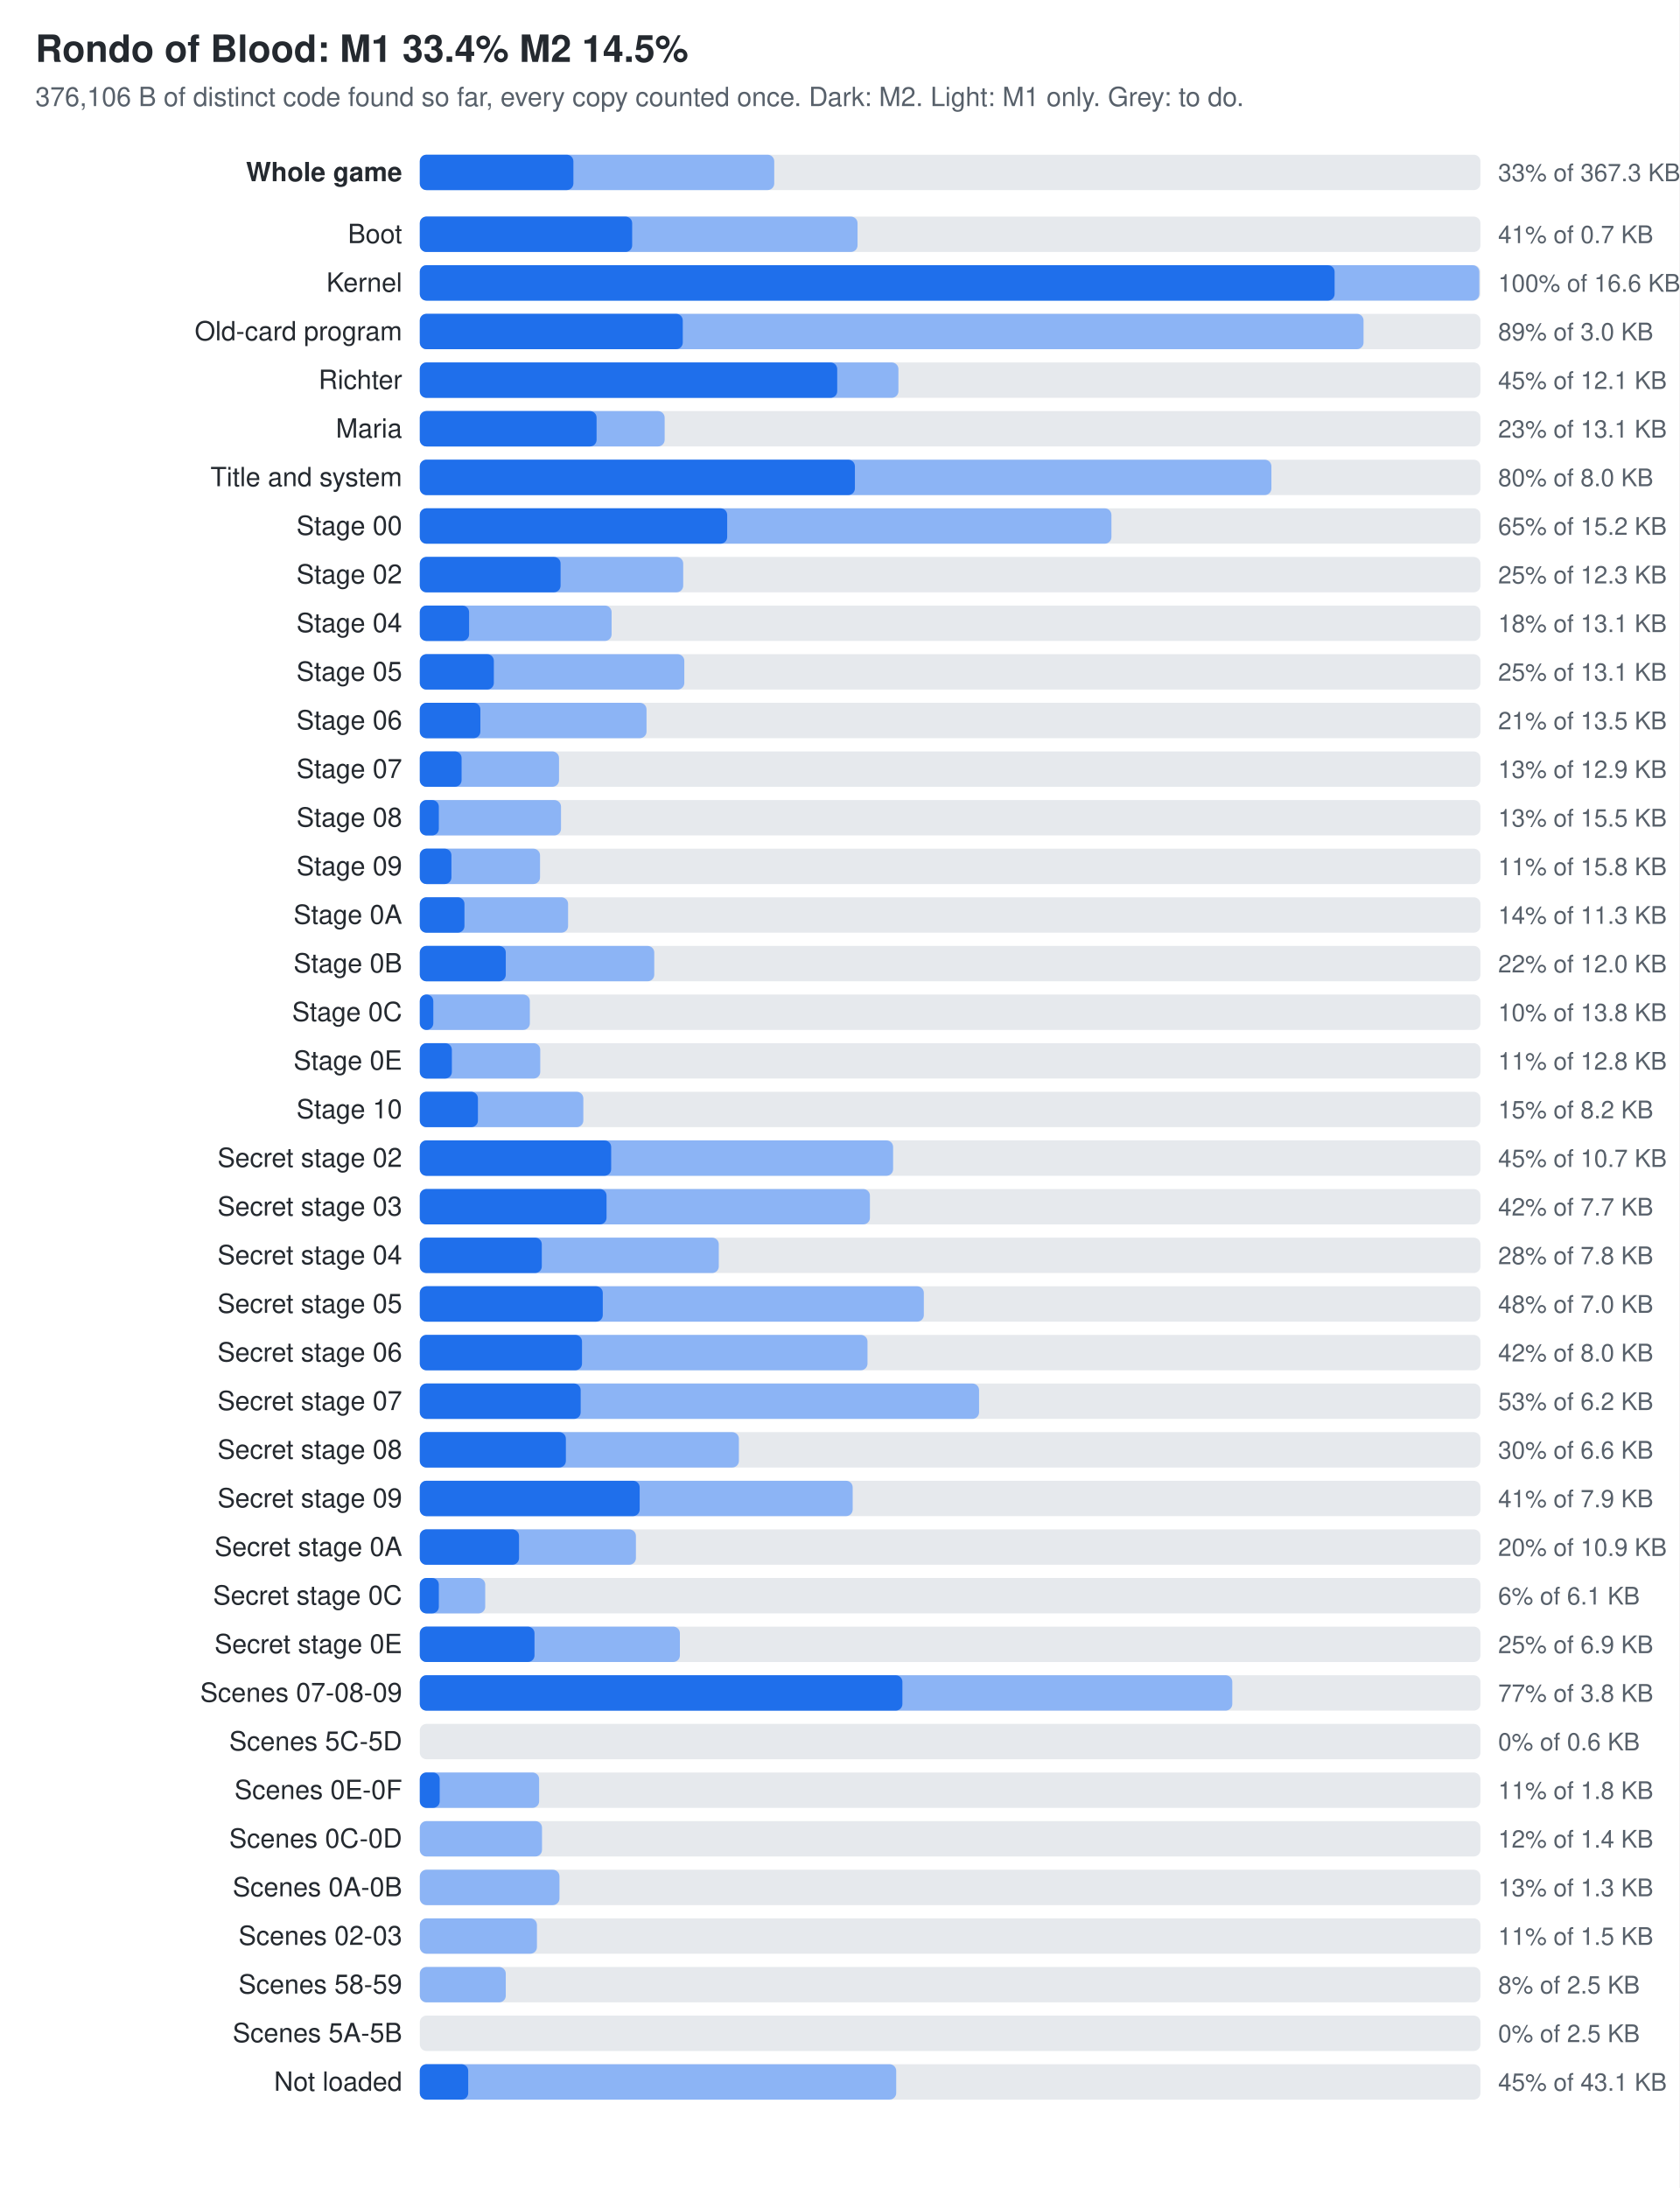
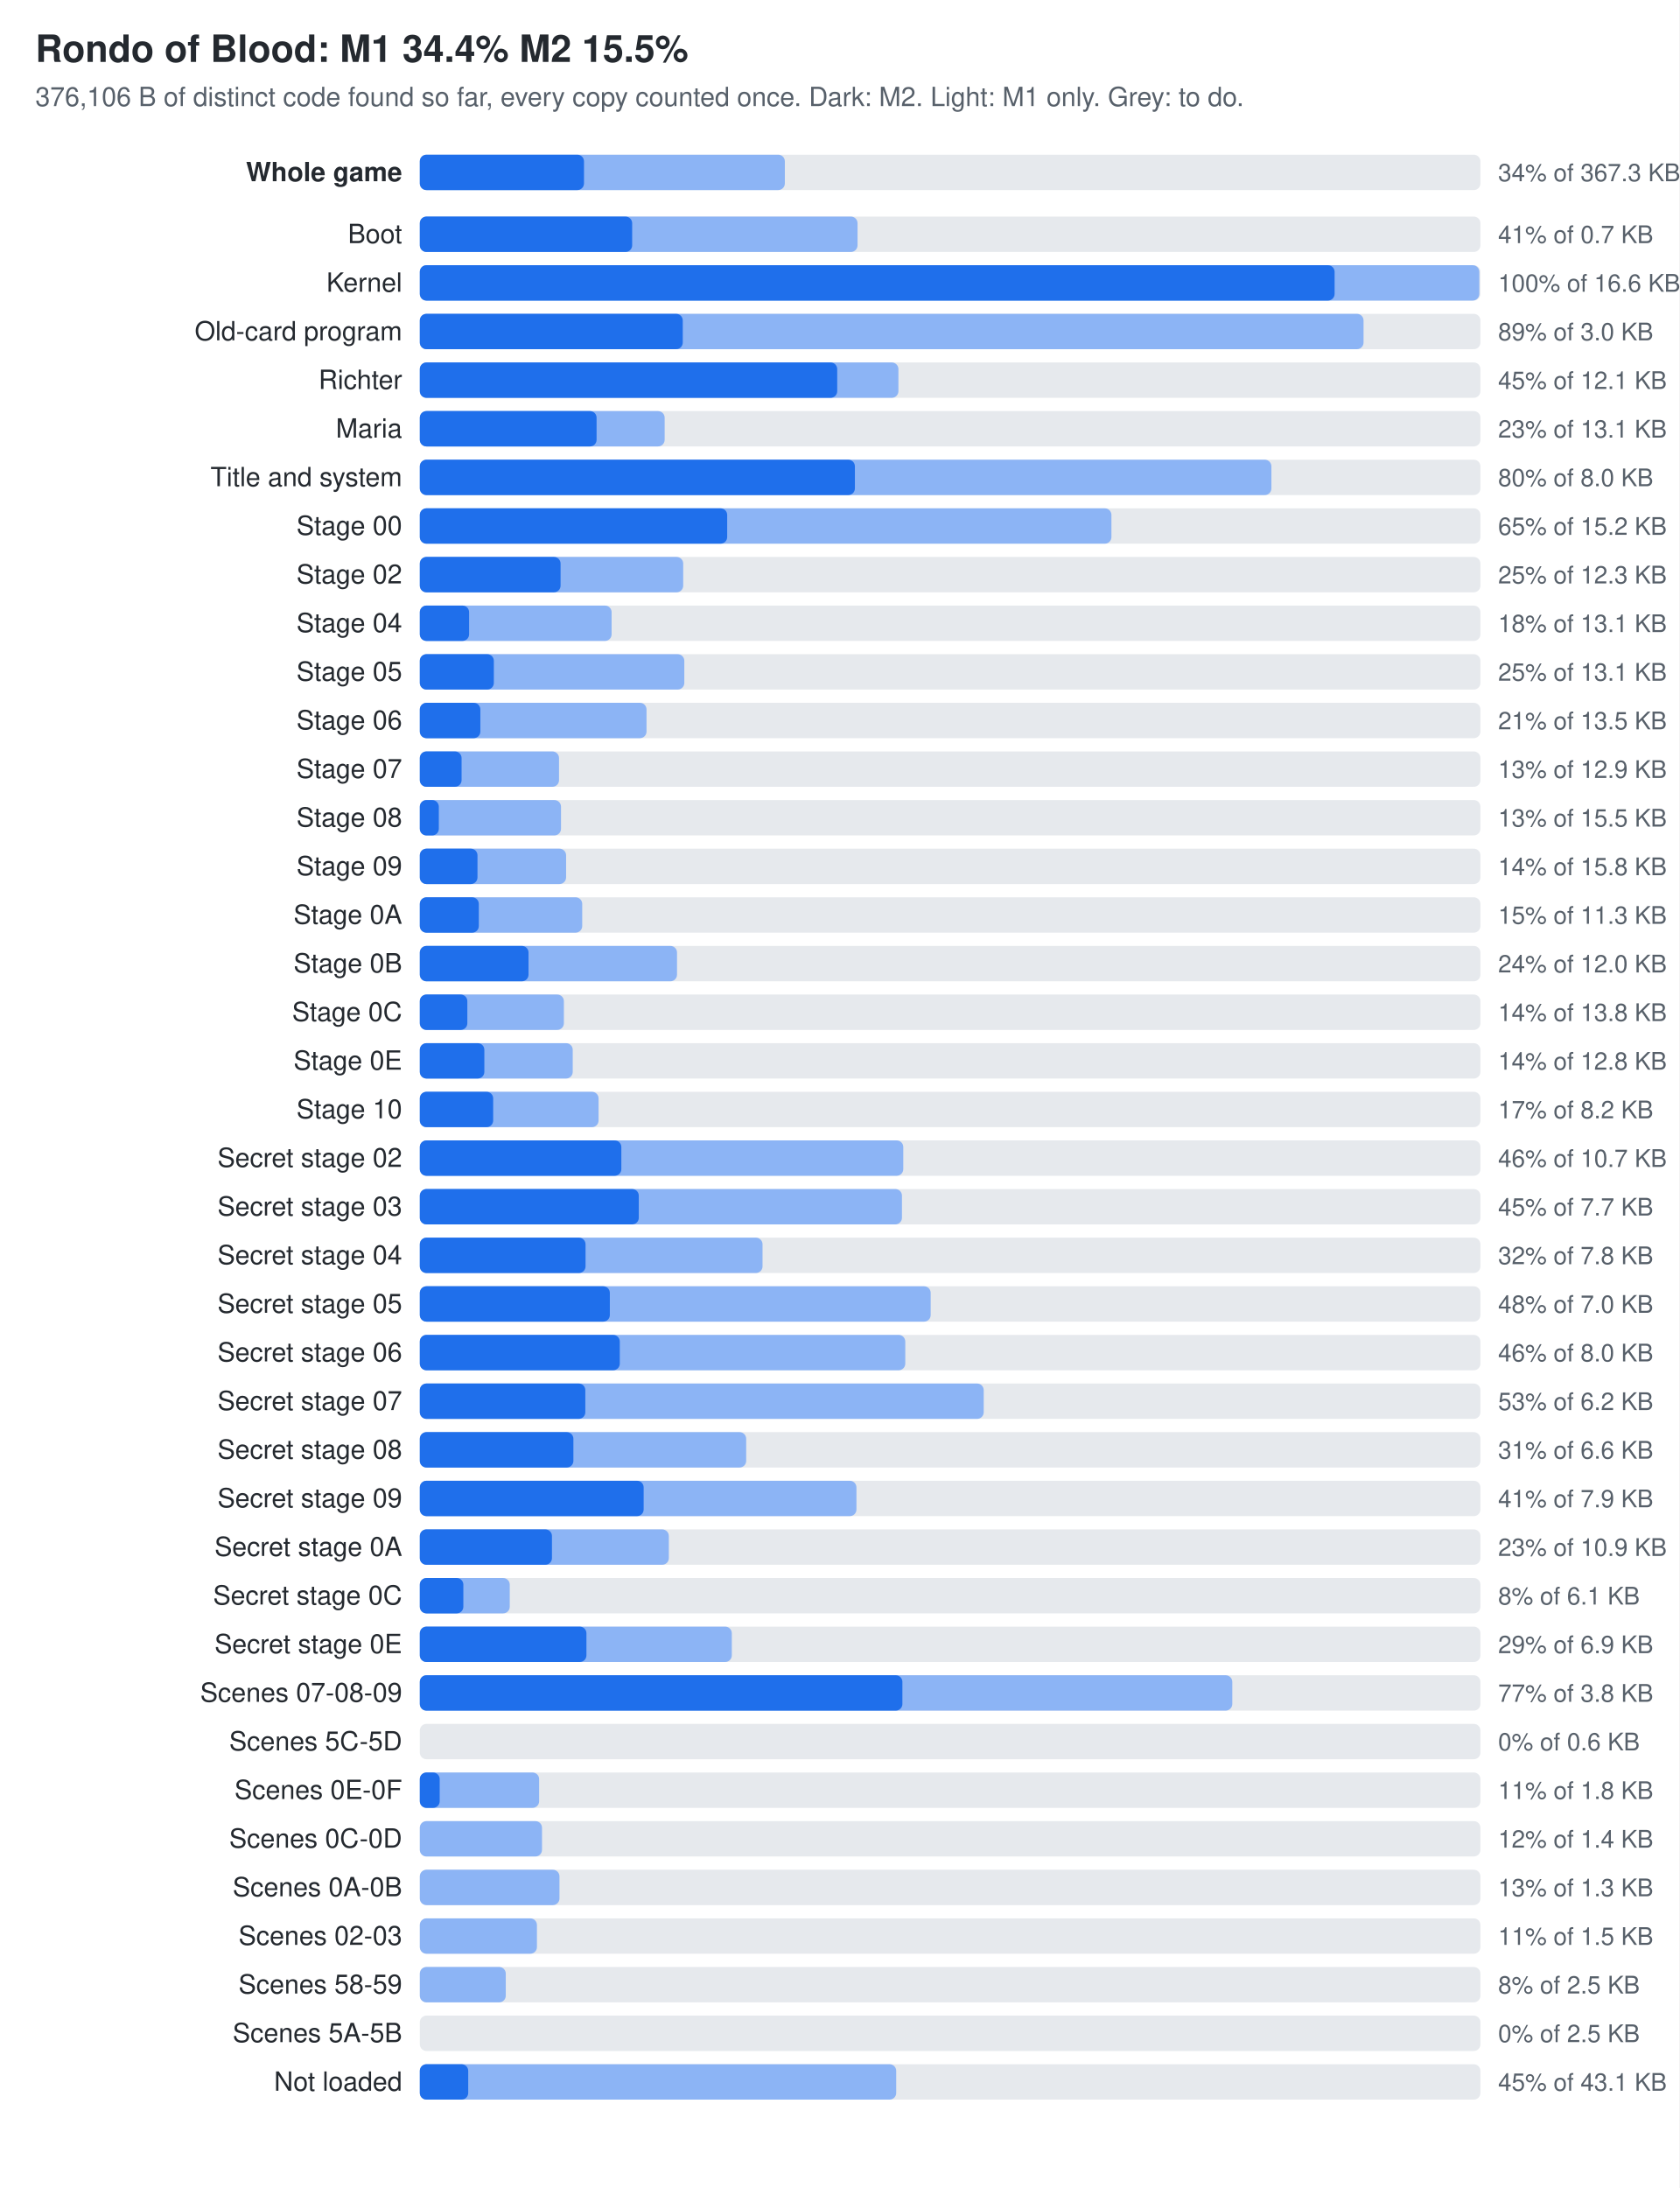
<svg xmlns="http://www.w3.org/2000/svg" width="760" height="990" viewBox="0 0 760 990" font-family="-apple-system,Segoe UI,Helvetica,Arial,sans-serif">
  <rect width="760" height="990" fill="#ffffff" />
-   <text x="16" y="28" font-size="17" font-weight="600" fill="#24292f">Rondo of Blood: M1 33.4%  M2 14.5%</text>
+   <text x="16" y="28" font-size="17" font-weight="600" fill="#24292f">Rondo of Blood: M1 34.4%  M2 15.5%</text>
  <text x="16" y="48" font-size="12" fill="#57606a">376,106 B of distinct code found so far, every copy counted once. Dark: M2. Light: M1 only. Grey: to do.</text>
  <text x="182" y="82" font-size="12" text-anchor="end" fill="#24292f" font-weight="600">Whole game</text>
  <rect x="190" y="70" width="480" height="16" rx="3" fill="#e6e9ed" />
-   <rect x="190" y="70" width="160.4" height="16" rx="3" fill="#8cb4f5" />
-   <rect x="190" y="70" width="69.5" height="16" rx="3" fill="#1f6feb" />
-   <text x="678" y="82" font-size="11" fill="#57606a">33% of 367.3 KB</text>
+   <rect x="190" y="70" width="165.2" height="16" rx="3" fill="#8cb4f5" />
+   <rect x="190" y="70" width="74.3" height="16" rx="3" fill="#1f6feb" />
+   <text x="678" y="82" font-size="11" fill="#57606a">34% of 367.3 KB</text>
  <text x="182" y="110" font-size="12" text-anchor="end" fill="#24292f">Boot</text>
  <rect x="190" y="98" width="480" height="16" rx="3" fill="#e6e9ed" />
  <rect x="190" y="98" width="198.1" height="16" rx="3" fill="#8cb4f5" />
  <rect x="190" y="98" width="96.1" height="16" rx="3" fill="#1f6feb" />
  <text x="678" y="110" font-size="11" fill="#57606a">41% of 0.7 KB</text>
  <text x="182" y="132" font-size="12" text-anchor="end" fill="#24292f">Kernel</text>
  <rect x="190" y="120" width="480" height="16" rx="3" fill="#e6e9ed" />
  <rect x="190" y="120" width="479.5" height="16" rx="3" fill="#8cb4f5" />
  <rect x="190" y="120" width="414.0" height="16" rx="3" fill="#1f6feb" />
  <text x="678" y="132" font-size="11" fill="#57606a">100% of 16.6 KB</text>
  <text x="182" y="154" font-size="12" text-anchor="end" fill="#24292f">Old-card program</text>
  <rect x="190" y="142" width="480" height="16" rx="3" fill="#e6e9ed" />
  <rect x="190" y="142" width="427.1" height="16" rx="3" fill="#8cb4f5" />
  <rect x="190" y="142" width="119.0" height="16" rx="3" fill="#1f6feb" />
  <text x="678" y="154" font-size="11" fill="#57606a">89% of 3.0 KB</text>
  <text x="182" y="176" font-size="12" text-anchor="end" fill="#24292f">Richter</text>
  <rect x="190" y="164" width="480" height="16" rx="3" fill="#e6e9ed" />
  <rect x="190" y="164" width="216.6" height="16" rx="3" fill="#8cb4f5" />
  <rect x="190" y="164" width="188.9" height="16" rx="3" fill="#1f6feb" />
  <text x="678" y="176" font-size="11" fill="#57606a">45% of 12.1 KB</text>
  <text x="182" y="198" font-size="12" text-anchor="end" fill="#24292f">Maria</text>
  <rect x="190" y="186" width="480" height="16" rx="3" fill="#e6e9ed" />
  <rect x="190" y="186" width="110.8" height="16" rx="3" fill="#8cb4f5" />
  <rect x="190" y="186" width="80.0" height="16" rx="3" fill="#1f6feb" />
  <text x="678" y="198" font-size="11" fill="#57606a">23% of 13.1 KB</text>
  <text x="182" y="220" font-size="12" text-anchor="end" fill="#24292f">Title and system</text>
  <rect x="190" y="208" width="480" height="16" rx="3" fill="#e6e9ed" />
  <rect x="190" y="208" width="385.4" height="16" rx="3" fill="#8cb4f5" />
  <rect x="190" y="208" width="196.9" height="16" rx="3" fill="#1f6feb" />
  <text x="678" y="220" font-size="11" fill="#57606a">80% of 8.0 KB</text>
  <text x="182" y="242" font-size="12" text-anchor="end" fill="#24292f">Stage 00</text>
  <rect x="190" y="230" width="480" height="16" rx="3" fill="#e6e9ed" />
  <rect x="190" y="230" width="313.0" height="16" rx="3" fill="#8cb4f5" />
  <rect x="190" y="230" width="139.1" height="16" rx="3" fill="#1f6feb" />
  <text x="678" y="242" font-size="11" fill="#57606a">65% of 15.2 KB</text>
  <text x="182" y="264" font-size="12" text-anchor="end" fill="#24292f">Stage 02</text>
  <rect x="190" y="252" width="480" height="16" rx="3" fill="#e6e9ed" />
  <rect x="190" y="252" width="119.2" height="16" rx="3" fill="#8cb4f5" />
  <rect x="190" y="252" width="63.7" height="16" rx="3" fill="#1f6feb" />
  <text x="678" y="264" font-size="11" fill="#57606a">25% of 12.3 KB</text>
  <text x="182" y="286" font-size="12" text-anchor="end" fill="#24292f">Stage 04</text>
  <rect x="190" y="274" width="480" height="16" rx="3" fill="#e6e9ed" />
  <rect x="190" y="274" width="86.8" height="16" rx="3" fill="#8cb4f5" />
  <rect x="190" y="274" width="22.3" height="16" rx="3" fill="#1f6feb" />
  <text x="678" y="286" font-size="11" fill="#57606a">18% of 13.1 KB</text>
  <text x="182" y="308" font-size="12" text-anchor="end" fill="#24292f">Stage 05</text>
  <rect x="190" y="296" width="480" height="16" rx="3" fill="#e6e9ed" />
  <rect x="190" y="296" width="119.7" height="16" rx="3" fill="#8cb4f5" />
  <rect x="190" y="296" width="33.5" height="16" rx="3" fill="#1f6feb" />
  <text x="678" y="308" font-size="11" fill="#57606a">25% of 13.1 KB</text>
  <text x="182" y="330" font-size="12" text-anchor="end" fill="#24292f">Stage 06</text>
  <rect x="190" y="318" width="480" height="16" rx="3" fill="#e6e9ed" />
  <rect x="190" y="318" width="102.6" height="16" rx="3" fill="#8cb4f5" />
  <rect x="190" y="318" width="27.4" height="16" rx="3" fill="#1f6feb" />
  <text x="678" y="330" font-size="11" fill="#57606a">21% of 13.5 KB</text>
  <text x="182" y="352" font-size="12" text-anchor="end" fill="#24292f">Stage 07</text>
  <rect x="190" y="340" width="480" height="16" rx="3" fill="#e6e9ed" />
  <rect x="190" y="340" width="63.0" height="16" rx="3" fill="#8cb4f5" />
  <rect x="190" y="340" width="18.9" height="16" rx="3" fill="#1f6feb" />
  <text x="678" y="352" font-size="11" fill="#57606a">13% of 12.9 KB</text>
  <text x="182" y="374" font-size="12" text-anchor="end" fill="#24292f">Stage 08</text>
  <rect x="190" y="362" width="480" height="16" rx="3" fill="#e6e9ed" />
  <rect x="190" y="362" width="63.9" height="16" rx="3" fill="#8cb4f5" />
  <rect x="190" y="362" width="8.6" height="16" rx="3" fill="#1f6feb" />
  <text x="678" y="374" font-size="11" fill="#57606a">13% of 15.5 KB</text>
  <text x="182" y="396" font-size="12" text-anchor="end" fill="#24292f">Stage 09</text>
  <rect x="190" y="384" width="480" height="16" rx="3" fill="#e6e9ed" />
-   <rect x="190" y="384" width="54.4" height="16" rx="3" fill="#8cb4f5" />
-   <rect x="190" y="384" width="14.3" height="16" rx="3" fill="#1f6feb" />
-   <text x="678" y="396" font-size="11" fill="#57606a">11% of 15.8 KB</text>
+   <rect x="190" y="384" width="66.2" height="16" rx="3" fill="#8cb4f5" />
+   <rect x="190" y="384" width="26.1" height="16" rx="3" fill="#1f6feb" />
+   <text x="678" y="396" font-size="11" fill="#57606a">14% of 15.8 KB</text>
  <text x="182" y="418" font-size="12" text-anchor="end" fill="#24292f">Stage 0A</text>
  <rect x="190" y="406" width="480" height="16" rx="3" fill="#e6e9ed" />
-   <rect x="190" y="406" width="67.1" height="16" rx="3" fill="#8cb4f5" />
-   <rect x="190" y="406" width="20.2" height="16" rx="3" fill="#1f6feb" />
-   <text x="678" y="418" font-size="11" fill="#57606a">14% of 11.3 KB</text>
+   <rect x="190" y="406" width="73.5" height="16" rx="3" fill="#8cb4f5" />
+   <rect x="190" y="406" width="26.7" height="16" rx="3" fill="#1f6feb" />
+   <text x="678" y="418" font-size="11" fill="#57606a">15% of 11.3 KB</text>
  <text x="182" y="440" font-size="12" text-anchor="end" fill="#24292f">Stage 0B</text>
  <rect x="190" y="428" width="480" height="16" rx="3" fill="#e6e9ed" />
-   <rect x="190" y="428" width="106.1" height="16" rx="3" fill="#8cb4f5" />
-   <rect x="190" y="428" width="38.9" height="16" rx="3" fill="#1f6feb" />
-   <text x="678" y="440" font-size="11" fill="#57606a">22% of 12.0 KB</text>
+   <rect x="190" y="428" width="116.4" height="16" rx="3" fill="#8cb4f5" />
+   <rect x="190" y="428" width="49.2" height="16" rx="3" fill="#1f6feb" />
+   <text x="678" y="440" font-size="11" fill="#57606a">24% of 12.0 KB</text>
  <text x="182" y="462" font-size="12" text-anchor="end" fill="#24292f">Stage 0C</text>
  <rect x="190" y="450" width="480" height="16" rx="3" fill="#e6e9ed" />
-   <rect x="190" y="450" width="49.8" height="16" rx="3" fill="#8cb4f5" />
-   <rect x="190" y="450" width="6.1" height="16" rx="3" fill="#1f6feb" />
-   <text x="678" y="462" font-size="11" fill="#57606a">10% of 13.8 KB</text>
+   <rect x="190" y="450" width="65.2" height="16" rx="3" fill="#8cb4f5" />
+   <rect x="190" y="450" width="21.5" height="16" rx="3" fill="#1f6feb" />
+   <text x="678" y="462" font-size="11" fill="#57606a">14% of 13.8 KB</text>
  <text x="182" y="484" font-size="12" text-anchor="end" fill="#24292f">Stage 0E</text>
  <rect x="190" y="472" width="480" height="16" rx="3" fill="#e6e9ed" />
-   <rect x="190" y="472" width="54.5" height="16" rx="3" fill="#8cb4f5" />
-   <rect x="190" y="472" width="14.5" height="16" rx="3" fill="#1f6feb" />
-   <text x="678" y="484" font-size="11" fill="#57606a">11% of 12.8 KB</text>
+   <rect x="190" y="472" width="69.2" height="16" rx="3" fill="#8cb4f5" />
+   <rect x="190" y="472" width="29.2" height="16" rx="3" fill="#1f6feb" />
+   <text x="678" y="484" font-size="11" fill="#57606a">14% of 12.8 KB</text>
  <text x="182" y="506" font-size="12" text-anchor="end" fill="#24292f">Stage 10</text>
  <rect x="190" y="494" width="480" height="16" rx="3" fill="#e6e9ed" />
-   <rect x="190" y="494" width="74.0" height="16" rx="3" fill="#8cb4f5" />
-   <rect x="190" y="494" width="26.3" height="16" rx="3" fill="#1f6feb" />
-   <text x="678" y="506" font-size="11" fill="#57606a">15% of 8.2 KB</text>
+   <rect x="190" y="494" width="80.9" height="16" rx="3" fill="#8cb4f5" />
+   <rect x="190" y="494" width="33.2" height="16" rx="3" fill="#1f6feb" />
+   <text x="678" y="506" font-size="11" fill="#57606a">17% of 8.2 KB</text>
  <text x="182" y="528" font-size="12" text-anchor="end" fill="#24292f">Secret stage 02</text>
  <rect x="190" y="516" width="480" height="16" rx="3" fill="#e6e9ed" />
-   <rect x="190" y="516" width="214.2" height="16" rx="3" fill="#8cb4f5" />
-   <rect x="190" y="516" width="86.6" height="16" rx="3" fill="#1f6feb" />
-   <text x="678" y="528" font-size="11" fill="#57606a">45% of 10.7 KB</text>
+   <rect x="190" y="516" width="218.8" height="16" rx="3" fill="#8cb4f5" />
+   <rect x="190" y="516" width="91.2" height="16" rx="3" fill="#1f6feb" />
+   <text x="678" y="528" font-size="11" fill="#57606a">46% of 10.7 KB</text>
  <text x="182" y="550" font-size="12" text-anchor="end" fill="#24292f">Secret stage 03</text>
  <rect x="190" y="538" width="480" height="16" rx="3" fill="#e6e9ed" />
-   <rect x="190" y="538" width="203.7" height="16" rx="3" fill="#8cb4f5" />
-   <rect x="190" y="538" width="84.5" height="16" rx="3" fill="#1f6feb" />
-   <text x="678" y="550" font-size="11" fill="#57606a">42% of 7.7 KB</text>
+   <rect x="190" y="538" width="218.2" height="16" rx="3" fill="#8cb4f5" />
+   <rect x="190" y="538" width="99.1" height="16" rx="3" fill="#1f6feb" />
+   <text x="678" y="550" font-size="11" fill="#57606a">45% of 7.7 KB</text>
  <text x="182" y="572" font-size="12" text-anchor="end" fill="#24292f">Secret stage 04</text>
  <rect x="190" y="560" width="480" height="16" rx="3" fill="#e6e9ed" />
-   <rect x="190" y="560" width="135.3" height="16" rx="3" fill="#8cb4f5" />
-   <rect x="190" y="560" width="55.2" height="16" rx="3" fill="#1f6feb" />
-   <text x="678" y="572" font-size="11" fill="#57606a">28% of 7.8 KB</text>
+   <rect x="190" y="560" width="155.1" height="16" rx="3" fill="#8cb4f5" />
+   <rect x="190" y="560" width="75.0" height="16" rx="3" fill="#1f6feb" />
+   <text x="678" y="572" font-size="11" fill="#57606a">32% of 7.8 KB</text>
  <text x="182" y="594" font-size="12" text-anchor="end" fill="#24292f">Secret stage 05</text>
  <rect x="190" y="582" width="480" height="16" rx="3" fill="#e6e9ed" />
-   <rect x="190" y="582" width="228.1" height="16" rx="3" fill="#8cb4f5" />
-   <rect x="190" y="582" width="82.8" height="16" rx="3" fill="#1f6feb" />
+   <rect x="190" y="582" width="231.2" height="16" rx="3" fill="#8cb4f5" />
+   <rect x="190" y="582" width="86.0" height="16" rx="3" fill="#1f6feb" />
  <text x="678" y="594" font-size="11" fill="#57606a">48% of 7.0 KB</text>
  <text x="182" y="616" font-size="12" text-anchor="end" fill="#24292f">Secret stage 06</text>
  <rect x="190" y="604" width="480" height="16" rx="3" fill="#e6e9ed" />
-   <rect x="190" y="604" width="202.6" height="16" rx="3" fill="#8cb4f5" />
-   <rect x="190" y="604" width="73.4" height="16" rx="3" fill="#1f6feb" />
-   <text x="678" y="616" font-size="11" fill="#57606a">42% of 8.0 KB</text>
+   <rect x="190" y="604" width="219.7" height="16" rx="3" fill="#8cb4f5" />
+   <rect x="190" y="604" width="90.5" height="16" rx="3" fill="#1f6feb" />
+   <text x="678" y="616" font-size="11" fill="#57606a">46% of 8.0 KB</text>
  <text x="182" y="638" font-size="12" text-anchor="end" fill="#24292f">Secret stage 07</text>
  <rect x="190" y="626" width="480" height="16" rx="3" fill="#e6e9ed" />
-   <rect x="190" y="626" width="253.1" height="16" rx="3" fill="#8cb4f5" />
-   <rect x="190" y="626" width="72.8" height="16" rx="3" fill="#1f6feb" />
+   <rect x="190" y="626" width="255.2" height="16" rx="3" fill="#8cb4f5" />
+   <rect x="190" y="626" width="74.9" height="16" rx="3" fill="#1f6feb" />
  <text x="678" y="638" font-size="11" fill="#57606a">53% of 6.2 KB</text>
  <text x="182" y="660" font-size="12" text-anchor="end" fill="#24292f">Secret stage 08</text>
  <rect x="190" y="648" width="480" height="16" rx="3" fill="#e6e9ed" />
-   <rect x="190" y="648" width="144.4" height="16" rx="3" fill="#8cb4f5" />
-   <rect x="190" y="648" width="66.1" height="16" rx="3" fill="#1f6feb" />
-   <text x="678" y="660" font-size="11" fill="#57606a">30% of 6.6 KB</text>
+   <rect x="190" y="648" width="147.7" height="16" rx="3" fill="#8cb4f5" />
+   <rect x="190" y="648" width="69.5" height="16" rx="3" fill="#1f6feb" />
+   <text x="678" y="660" font-size="11" fill="#57606a">31% of 6.6 KB</text>
  <text x="182" y="682" font-size="12" text-anchor="end" fill="#24292f">Secret stage 09</text>
  <rect x="190" y="670" width="480" height="16" rx="3" fill="#e6e9ed" />
-   <rect x="190" y="670" width="195.9" height="16" rx="3" fill="#8cb4f5" />
-   <rect x="190" y="670" width="99.5" height="16" rx="3" fill="#1f6feb" />
+   <rect x="190" y="670" width="197.6" height="16" rx="3" fill="#8cb4f5" />
+   <rect x="190" y="670" width="101.3" height="16" rx="3" fill="#1f6feb" />
  <text x="678" y="682" font-size="11" fill="#57606a">41% of 7.9 KB</text>
  <text x="182" y="704" font-size="12" text-anchor="end" fill="#24292f">Secret stage 0A</text>
  <rect x="190" y="692" width="480" height="16" rx="3" fill="#e6e9ed" />
-   <rect x="190" y="692" width="97.8" height="16" rx="3" fill="#8cb4f5" />
-   <rect x="190" y="692" width="44.9" height="16" rx="3" fill="#1f6feb" />
-   <text x="678" y="704" font-size="11" fill="#57606a">20% of 10.9 KB</text>
+   <rect x="190" y="692" width="112.7" height="16" rx="3" fill="#8cb4f5" />
+   <rect x="190" y="692" width="59.8" height="16" rx="3" fill="#1f6feb" />
+   <text x="678" y="704" font-size="11" fill="#57606a">23% of 10.9 KB</text>
  <text x="182" y="726" font-size="12" text-anchor="end" fill="#24292f">Secret stage 0C</text>
  <rect x="190" y="714" width="480" height="16" rx="3" fill="#e6e9ed" />
-   <rect x="190" y="714" width="29.6" height="16" rx="3" fill="#8cb4f5" />
-   <rect x="190" y="714" width="8.6" height="16" rx="3" fill="#1f6feb" />
-   <text x="678" y="726" font-size="11" fill="#57606a">6% of 6.1 KB</text>
+   <rect x="190" y="714" width="40.7" height="16" rx="3" fill="#8cb4f5" />
+   <rect x="190" y="714" width="19.7" height="16" rx="3" fill="#1f6feb" />
+   <text x="678" y="726" font-size="11" fill="#57606a">8% of 6.1 KB</text>
  <text x="182" y="748" font-size="12" text-anchor="end" fill="#24292f">Secret stage 0E</text>
  <rect x="190" y="736" width="480" height="16" rx="3" fill="#e6e9ed" />
-   <rect x="190" y="736" width="117.7" height="16" rx="3" fill="#8cb4f5" />
-   <rect x="190" y="736" width="51.9" height="16" rx="3" fill="#1f6feb" />
-   <text x="678" y="748" font-size="11" fill="#57606a">25% of 6.9 KB</text>
+   <rect x="190" y="736" width="141.2" height="16" rx="3" fill="#8cb4f5" />
+   <rect x="190" y="736" width="75.4" height="16" rx="3" fill="#1f6feb" />
+   <text x="678" y="748" font-size="11" fill="#57606a">29% of 6.9 KB</text>
  <text x="182" y="770" font-size="12" text-anchor="end" fill="#24292f">Scenes 07-08-09</text>
  <rect x="190" y="758" width="480" height="16" rx="3" fill="#e6e9ed" />
  <rect x="190" y="758" width="367.7" height="16" rx="3" fill="#8cb4f5" />
  <rect x="190" y="758" width="218.4" height="16" rx="3" fill="#1f6feb" />
  <text x="678" y="770" font-size="11" fill="#57606a">77% of 3.8 KB</text>
  <text x="182" y="792" font-size="12" text-anchor="end" fill="#24292f">Scenes 5C-5D</text>
  <rect x="190" y="780" width="480" height="16" rx="3" fill="#e6e9ed" />
  <text x="678" y="792" font-size="11" fill="#57606a">0% of 0.6 KB</text>
  <text x="182" y="814" font-size="12" text-anchor="end" fill="#24292f">Scenes 0E-0F</text>
  <rect x="190" y="802" width="480" height="16" rx="3" fill="#e6e9ed" />
  <rect x="190" y="802" width="54.0" height="16" rx="3" fill="#8cb4f5" />
  <rect x="190" y="802" width="9.0" height="16" rx="3" fill="#1f6feb" />
  <text x="678" y="814" font-size="11" fill="#57606a">11% of 1.8 KB</text>
  <text x="182" y="836" font-size="12" text-anchor="end" fill="#24292f">Scenes 0C-0D</text>
  <rect x="190" y="824" width="480" height="16" rx="3" fill="#e6e9ed" />
  <rect x="190" y="824" width="55.3" height="16" rx="3" fill="#8cb4f5" />
  <text x="678" y="836" font-size="11" fill="#57606a">12% of 1.4 KB</text>
  <text x="182" y="858" font-size="12" text-anchor="end" fill="#24292f">Scenes 0A-0B</text>
  <rect x="190" y="846" width="480" height="16" rx="3" fill="#e6e9ed" />
  <rect x="190" y="846" width="63.2" height="16" rx="3" fill="#8cb4f5" />
  <text x="678" y="858" font-size="11" fill="#57606a">13% of 1.3 KB</text>
  <text x="182" y="880" font-size="12" text-anchor="end" fill="#24292f">Scenes 02-03</text>
  <rect x="190" y="868" width="480" height="16" rx="3" fill="#e6e9ed" />
  <rect x="190" y="868" width="53.0" height="16" rx="3" fill="#8cb4f5" />
  <text x="678" y="880" font-size="11" fill="#57606a">11% of 1.5 KB</text>
  <text x="182" y="902" font-size="12" text-anchor="end" fill="#24292f">Scenes 58-59</text>
  <rect x="190" y="890" width="480" height="16" rx="3" fill="#e6e9ed" />
  <rect x="190" y="890" width="38.9" height="16" rx="3" fill="#8cb4f5" />
  <text x="678" y="902" font-size="11" fill="#57606a">8% of 2.5 KB</text>
  <text x="182" y="924" font-size="12" text-anchor="end" fill="#24292f">Scenes 5A-5B</text>
  <rect x="190" y="912" width="480" height="16" rx="3" fill="#e6e9ed" />
  <text x="678" y="924" font-size="11" fill="#57606a">0% of 2.5 KB</text>
  <text x="182" y="946" font-size="12" text-anchor="end" fill="#24292f">Not loaded</text>
  <rect x="190" y="934" width="480" height="16" rx="3" fill="#e6e9ed" />
  <rect x="190" y="934" width="215.6" height="16" rx="3" fill="#8cb4f5" />
  <rect x="190" y="934" width="21.9" height="16" rx="3" fill="#1f6feb" />
  <text x="678" y="946" font-size="11" fill="#57606a">45% of 43.1 KB</text>
</svg>
